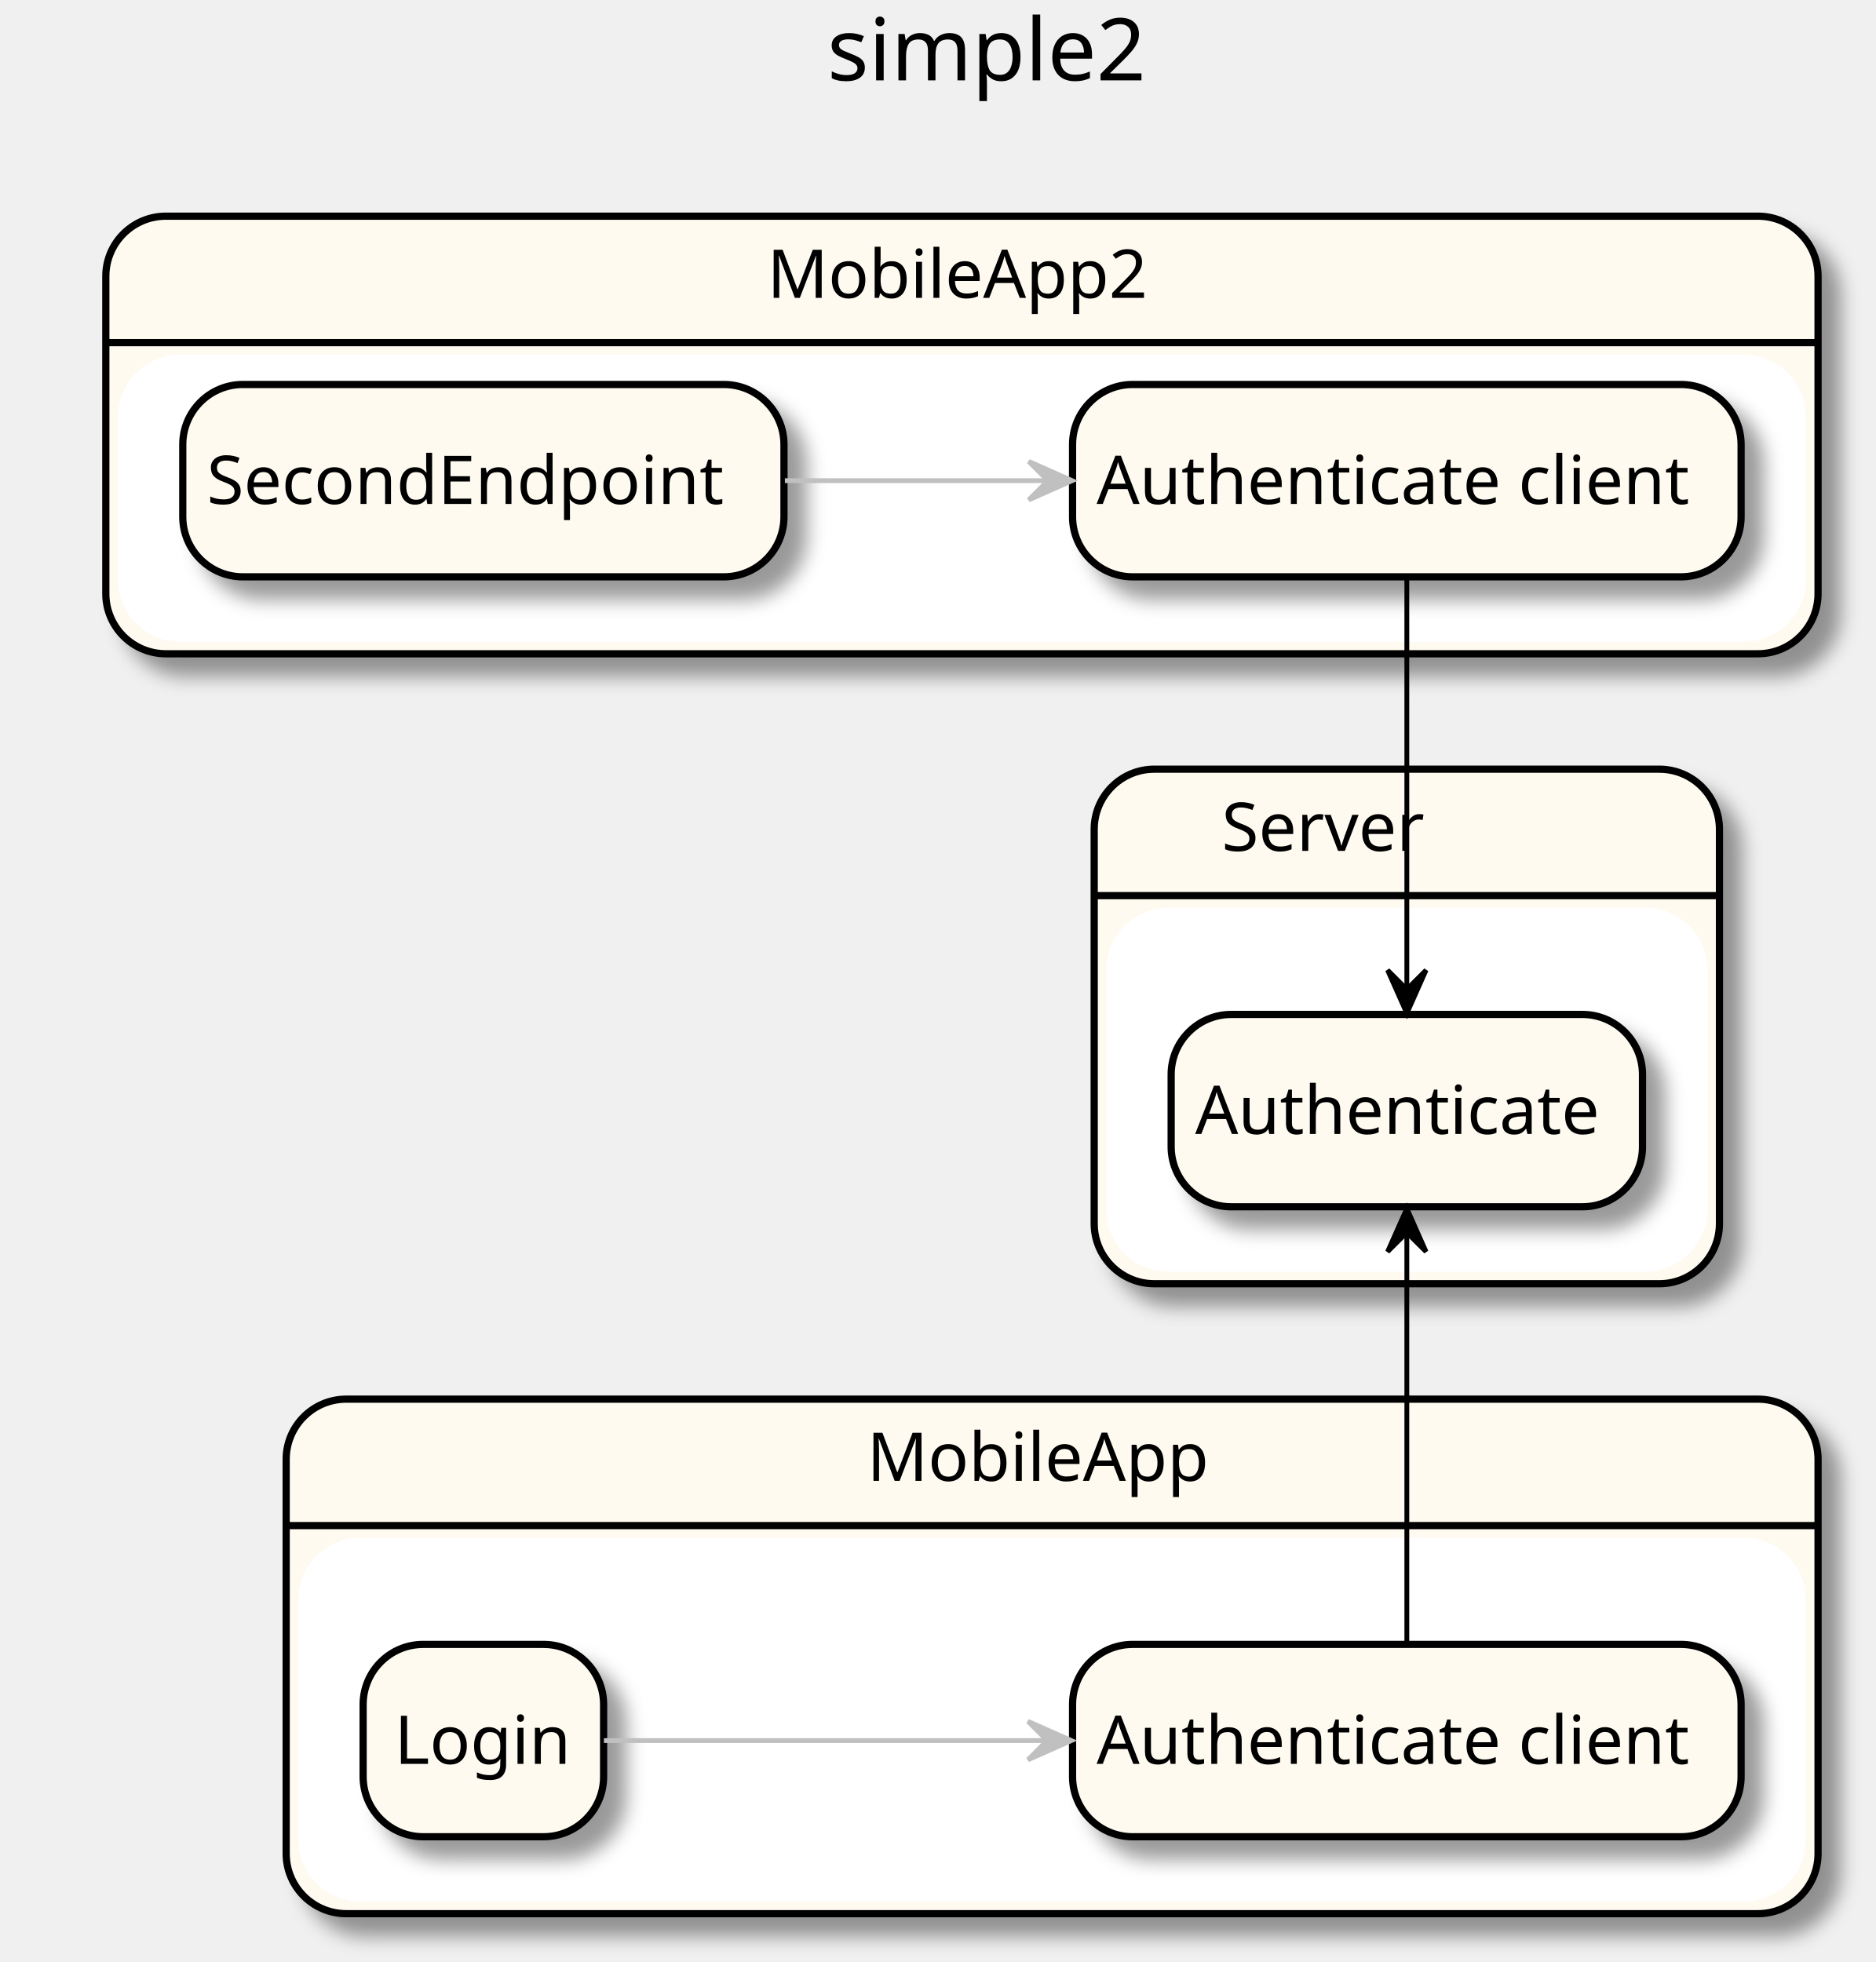
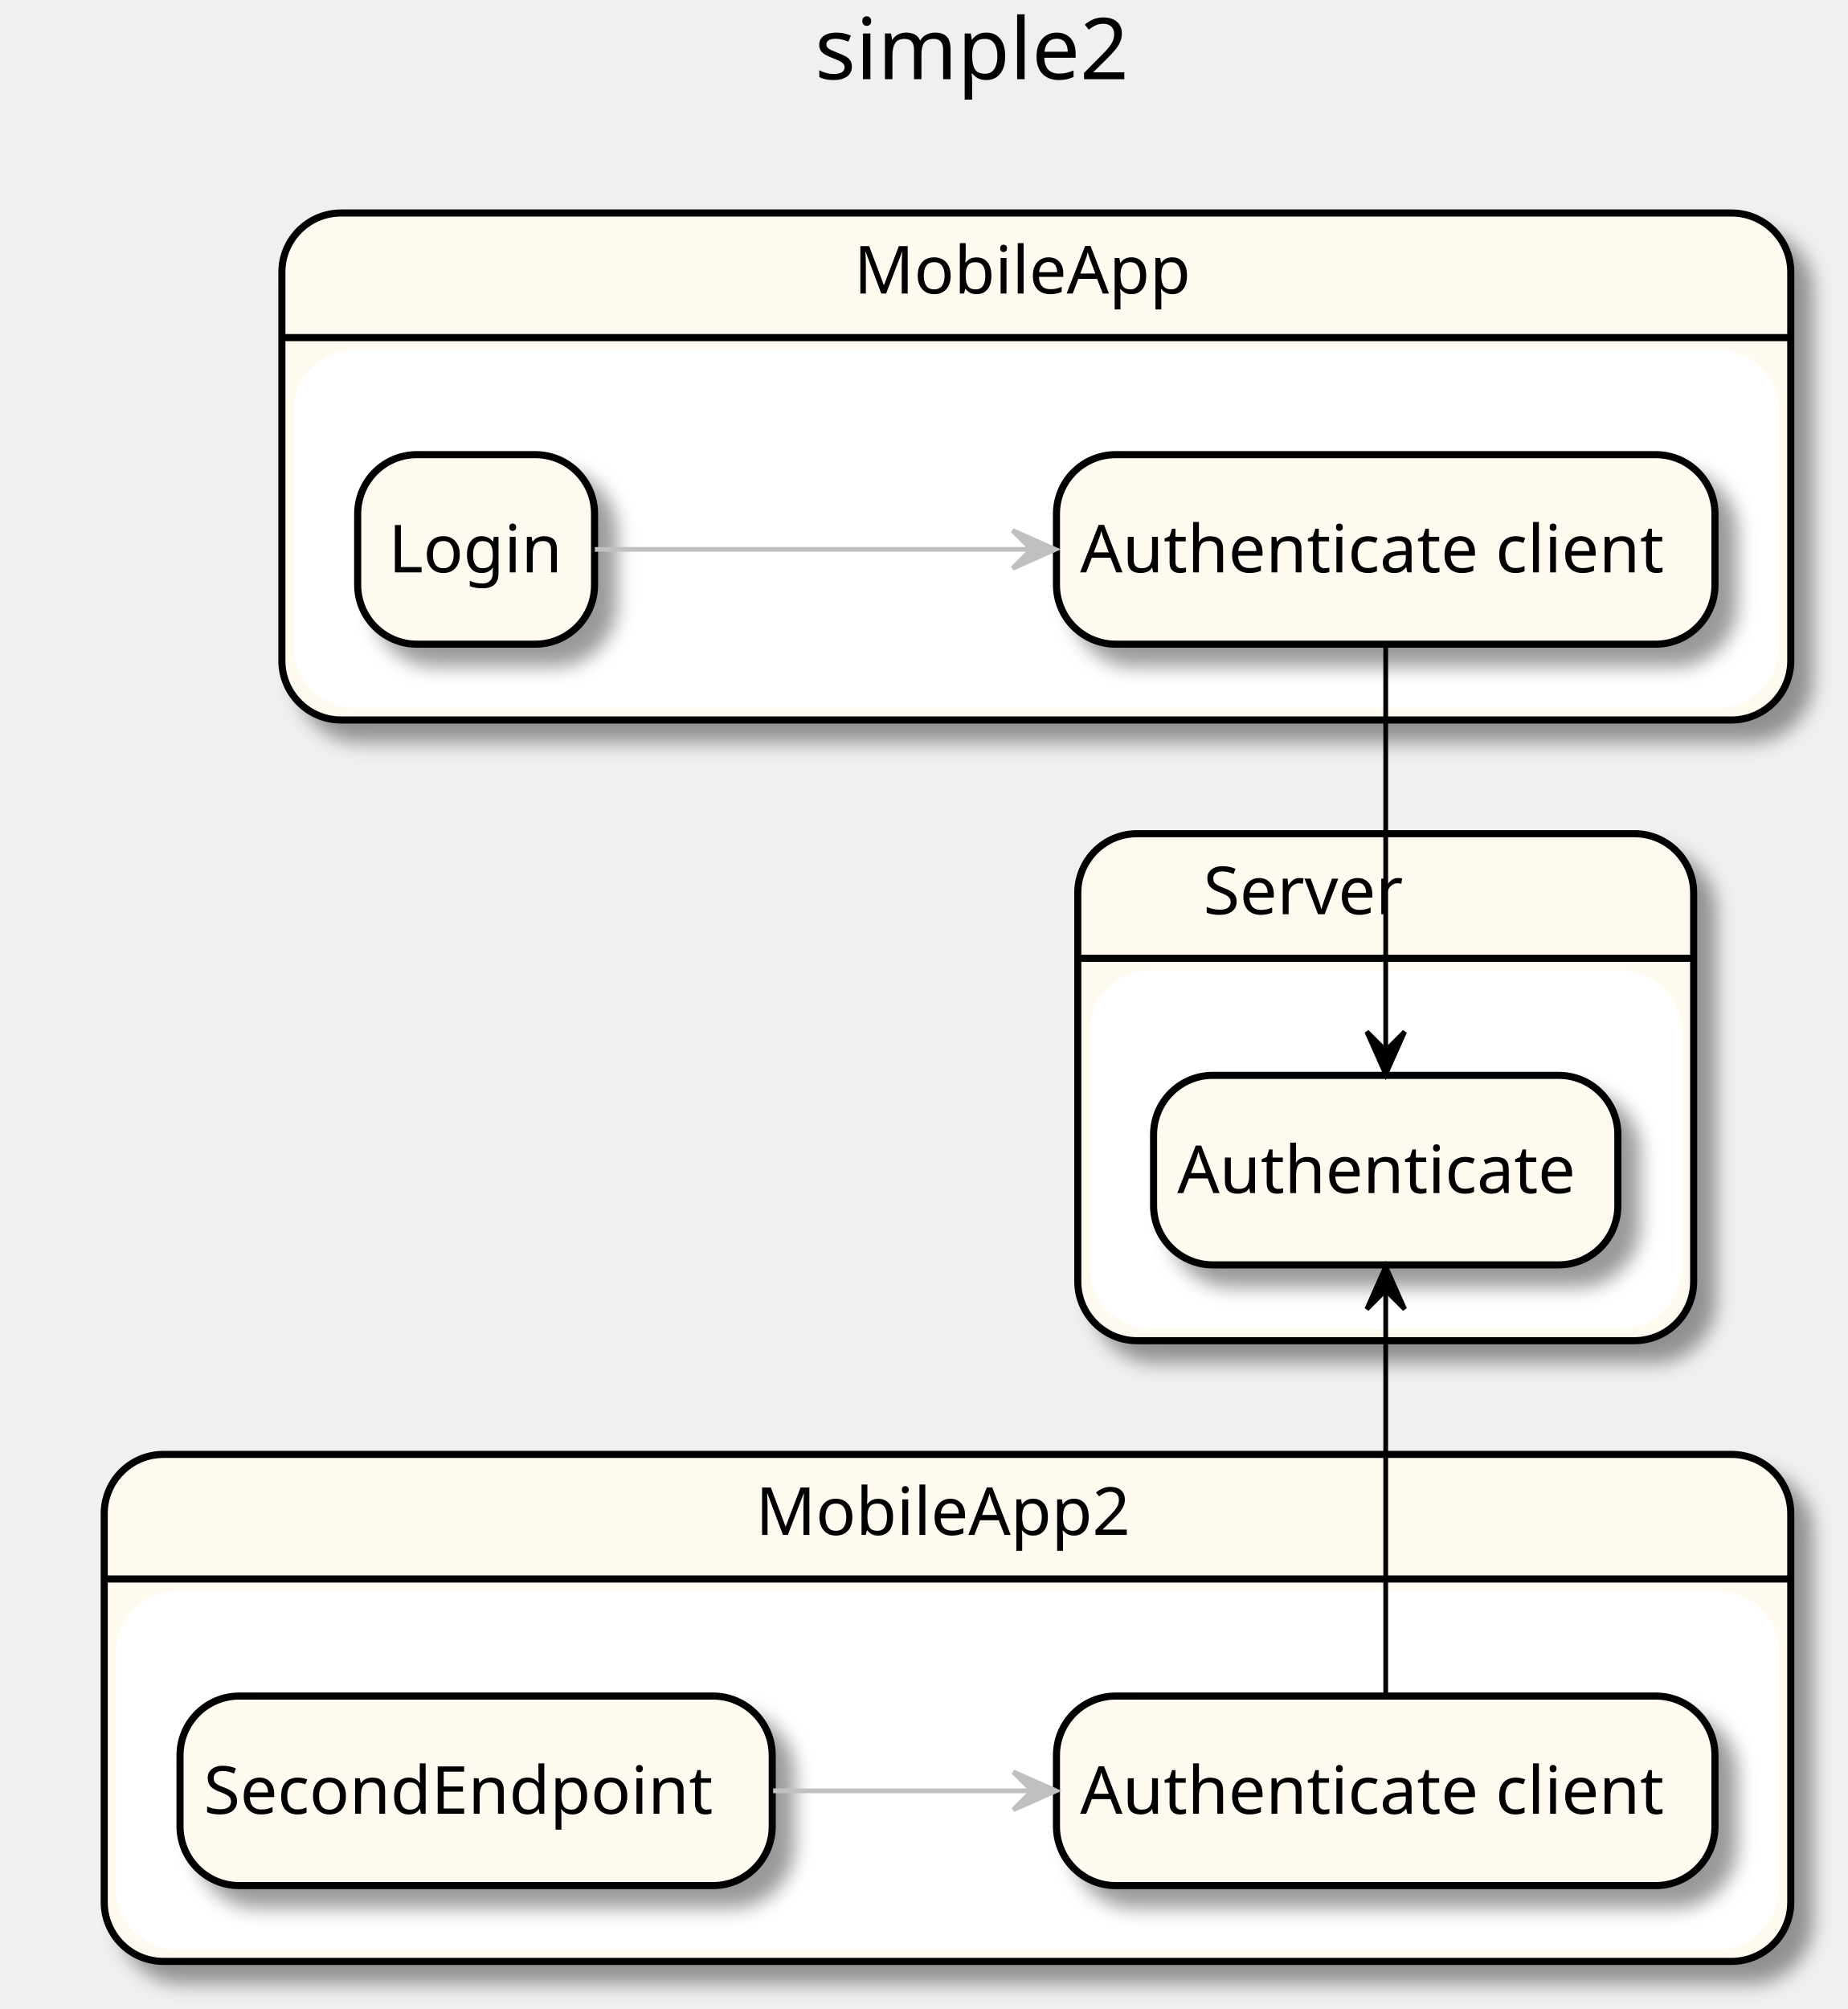
- <svg xmlns="http://www.w3.org/2000/svg" contentScriptType="application/ecmascript" contentStyleType="text/css" height="408px" preserveAspectRatio="none" style="width:390px;height:408px;" version="1.1" viewBox="0 0 390 408" width="390px" zoomAndPan="magnify">
+ <svg xmlns="http://www.w3.org/2000/svg" contentScriptType="application/ecmascript" contentStyleType="text/css" height="424px" preserveAspectRatio="none" style="width:390px;height:424px;" version="1.1" viewBox="0 0 390 424" width="390px" zoomAndPan="magnify">
  <defs>
-     <filter height="300%" id="f18d69vztk3n5y" width="300%" x="-1" y="-1">
+     <filter height="300%" id="f1lo7dgv9qstuu" width="300%" x="-1" y="-1">
      <feGaussianBlur result="blurOut" stdDeviation="2.0" />
      <feColorMatrix in="blurOut" result="blurOut2" type="matrix" values="0 0 0 0 0 0 0 0 0 0 0 0 0 0 0 0 0 0 .4 0" />
      <feOffset dx="4.0" dy="4.0" in="blurOut2" result="blurOut3" />
      <feBlend in="SourceGraphic" in2="blurOut3" mode="normal" />
    </filter>
  </defs>
  <g>
    <text fill="#000000" font-family="sans-serif" font-size="18" lengthAdjust="spacingAndGlyphs" textLength="68" x="172" y="16.708">simple2</text>
-     <rect fill="#FFFAF0" filter="url(#f18d69vztk3n5y)" height="107" rx="12.5" ry="12.5" style="stroke: #000000; stroke-width: 1.5;" width="318.5" x="59.5" y="290.953" />
-     <rect fill="#FFFFFF" height="74.703" rx="12.5" ry="12.5" style="stroke: #FFFFFF; stroke-width: 1.0;" width="312.5" x="62.5" y="320.25" />
-     <line style="stroke: #000000; stroke-width: 1.5;" x1="59.5" x2="378" y1="317.25" y2="317.25" />
-     <text fill="#000000" font-family="sans-serif" font-size="14" lengthAdjust="spacingAndGlyphs" textLength="72" x="180.25" y="307.948">MobileApp</text>
-     <rect fill="#FFFAF0" filter="url(#f18d69vztk3n5y)" height="91" rx="12.5" ry="12.5" style="stroke: #000000; stroke-width: 1.5;" width="356" x="22" y="44.953" />
-     <rect fill="#FFFFFF" height="58.703" rx="12.5" ry="12.5" style="stroke: #FFFFFF; stroke-width: 1.0;" width="350" x="25" y="74.25" />
-     <line style="stroke: #000000; stroke-width: 1.5;" x1="22" x2="378" y1="71.25" y2="71.25" />
-     <text fill="#000000" font-family="sans-serif" font-size="14" lengthAdjust="spacingAndGlyphs" textLength="81" x="159.5" y="61.948">MobileApp2</text>
-     <rect fill="#FFFAF0" filter="url(#f18d69vztk3n5y)" height="107" rx="12.5" ry="12.5" style="stroke: #000000; stroke-width: 1.5;" width="130" x="227.5" y="159.953" />
-     <rect fill="#FFFFFF" height="74.703" rx="12.5" ry="12.5" style="stroke: #FFFFFF; stroke-width: 1.0;" width="124" x="230.5" y="189.25" />
-     <line style="stroke: #000000; stroke-width: 1.5;" x1="227.5" x2="357.5" y1="186.25" y2="186.25" />
-     <text fill="#000000" font-family="sans-serif" font-size="14" lengthAdjust="spacingAndGlyphs" textLength="44" x="254" y="176.948">Server</text>
-     <rect fill="#FFFAF0" filter="url(#f18d69vztk3n5y)" height="40" rx="12.5" ry="12.5" style="stroke: #000000; stroke-width: 1.5;" width="139" x="223" y="341.953" />
-     <text fill="#000000" font-family="sans-serif" font-size="14" lengthAdjust="spacingAndGlyphs" textLength="129" x="228" y="366.8">Authenticate client</text>
-     <rect fill="#FFFAF0" filter="url(#f18d69vztk3n5y)" height="40" rx="12.5" ry="12.5" style="stroke: #000000; stroke-width: 1.5;" width="50" x="75.5" y="341.953" />
-     <text fill="#000000" font-family="sans-serif" font-size="14" lengthAdjust="spacingAndGlyphs" textLength="37" x="82" y="366.8">Login</text>
-     <rect fill="#FFFAF0" filter="url(#f18d69vztk3n5y)" height="40" rx="12.5" ry="12.5" style="stroke: #000000; stroke-width: 1.5;" width="139" x="223" y="79.953" />
-     <text fill="#000000" font-family="sans-serif" font-size="14" lengthAdjust="spacingAndGlyphs" textLength="129" x="228" y="104.8">Authenticate client</text>
-     <rect fill="#FFFAF0" filter="url(#f18d69vztk3n5y)" height="40" rx="12.5" ry="12.5" style="stroke: #000000; stroke-width: 1.5;" width="125" x="38" y="79.953" />
-     <text fill="#000000" font-family="sans-serif" font-size="14" lengthAdjust="spacingAndGlyphs" textLength="115" x="43" y="104.8">SecondEndpoint</text>
-     <rect fill="#FFFAF0" filter="url(#f18d69vztk3n5y)" height="40" rx="12.5" ry="12.5" style="stroke: #000000; stroke-width: 1.5;" width="98" x="243.5" y="210.953" />
-     <text fill="#000000" font-family="sans-serif" font-size="14" lengthAdjust="spacingAndGlyphs" textLength="88" x="248.5" y="235.8">Authenticate</text>
-     <path d="M125.564,361.953 C148.691,361.953 184.851,361.953 217.519,361.953 " fill="none" id="_1-&gt;_0" style="stroke: #C0C0C0; stroke-width: 1.0;" />
-     <polygon fill="#C0C0C0" points="222.729,361.953,213.729,357.953,217.729,361.953,213.729,365.953,222.729,361.953" style="stroke: #C0C0C0; stroke-width: 1.0;" />
-     <path d="M292.5,341.74 C292.5,313.358 292.5,284.975 292.5,256.592 " fill="none" id="_0-&gt;_4" style="stroke: #000000; stroke-width: 1.0;" />
-     <polygon fill="#000000" points="292.5,251.293,288.5,260.293,292.5,256.293,296.5,260.293,292.5,251.293" style="stroke: #000000; stroke-width: 1.0;" />
-     <path d="M163.188,99.953 C180.619,99.953 199.765,99.953 217.826,99.953 " fill="none" id="_3-&gt;_2" style="stroke: #C0C0C0; stroke-width: 1.0;" />
-     <polygon fill="#C0C0C0" points="222.889,99.953,213.889,95.953,217.889,99.953,213.889,103.953,222.889,99.953" style="stroke: #C0C0C0; stroke-width: 1.0;" />
-     <path d="M292.5,120.293 C292.5,148.675 292.5,177.058 292.5,205.44 " fill="none" id="_2-&gt;_4" style="stroke: #000000; stroke-width: 1.0;" />
-     <polygon fill="#000000" points="292.5,210.74,296.5,201.74,292.5,205.74,288.5,201.74,292.5,210.74" style="stroke: #000000; stroke-width: 1.0;" />
+     <rect fill="#FFFAF0" filter="url(#f1lo7dgv9qstuu)" height="107" rx="12.5" ry="12.5" style="stroke: #000000; stroke-width: 1.5;" width="318.5" x="59.5" y="44.953" />
+     <rect fill="#FFFFFF" height="74.703" rx="12.5" ry="12.5" style="stroke: #FFFFFF; stroke-width: 1.0;" width="312.5" x="62.5" y="74.25" />
+     <line style="stroke: #000000; stroke-width: 1.5;" x1="59.5" x2="378" y1="71.25" y2="71.25" />
+     <text fill="#000000" font-family="sans-serif" font-size="14" lengthAdjust="spacingAndGlyphs" textLength="72" x="180.25" y="61.948">MobileApp</text>
+     <rect fill="#FFFAF0" filter="url(#f1lo7dgv9qstuu)" height="107" rx="12.5" ry="12.5" style="stroke: #000000; stroke-width: 1.5;" width="356" x="22" y="306.953" />
+     <rect fill="#FFFFFF" height="74.703" rx="12.5" ry="12.5" style="stroke: #FFFFFF; stroke-width: 1.0;" width="350" x="25" y="336.25" />
+     <line style="stroke: #000000; stroke-width: 1.5;" x1="22" x2="378" y1="333.25" y2="333.25" />
+     <text fill="#000000" font-family="sans-serif" font-size="14" lengthAdjust="spacingAndGlyphs" textLength="81" x="159.5" y="323.948">MobileApp2</text>
+     <rect fill="#FFFAF0" filter="url(#f1lo7dgv9qstuu)" height="107" rx="12.5" ry="12.5" style="stroke: #000000; stroke-width: 1.5;" width="130" x="227.5" y="175.953" />
+     <rect fill="#FFFFFF" height="74.703" rx="12.5" ry="12.5" style="stroke: #FFFFFF; stroke-width: 1.0;" width="124" x="230.5" y="205.25" />
+     <line style="stroke: #000000; stroke-width: 1.5;" x1="227.5" x2="357.5" y1="202.25" y2="202.25" />
+     <text fill="#000000" font-family="sans-serif" font-size="14" lengthAdjust="spacingAndGlyphs" textLength="44" x="254" y="192.948">Server</text>
+     <rect fill="#FFFAF0" filter="url(#f1lo7dgv9qstuu)" height="40" rx="12.5" ry="12.5" style="stroke: #000000; stroke-width: 1.5;" width="139" x="223" y="95.953" />
+     <text fill="#000000" font-family="sans-serif" font-size="14" lengthAdjust="spacingAndGlyphs" textLength="129" x="228" y="120.8">Authenticate client</text>
+     <rect fill="#FFFAF0" filter="url(#f1lo7dgv9qstuu)" height="40" rx="12.5" ry="12.5" style="stroke: #000000; stroke-width: 1.5;" width="50" x="75.5" y="95.953" />
+     <text fill="#000000" font-family="sans-serif" font-size="14" lengthAdjust="spacingAndGlyphs" textLength="37" x="82" y="120.8">Login</text>
+     <rect fill="#FFFAF0" filter="url(#f1lo7dgv9qstuu)" height="40" rx="12.5" ry="12.5" style="stroke: #000000; stroke-width: 1.5;" width="139" x="223" y="357.953" />
+     <text fill="#000000" font-family="sans-serif" font-size="14" lengthAdjust="spacingAndGlyphs" textLength="129" x="228" y="382.8">Authenticate client</text>
+     <rect fill="#FFFAF0" filter="url(#f1lo7dgv9qstuu)" height="40" rx="12.5" ry="12.5" style="stroke: #000000; stroke-width: 1.5;" width="125" x="38" y="357.953" />
+     <text fill="#000000" font-family="sans-serif" font-size="14" lengthAdjust="spacingAndGlyphs" textLength="115" x="43" y="382.8">SecondEndpoint</text>
+     <rect fill="#FFFAF0" filter="url(#f1lo7dgv9qstuu)" height="40" rx="12.5" ry="12.5" style="stroke: #000000; stroke-width: 1.5;" width="98" x="243.5" y="226.953" />
+     <text fill="#000000" font-family="sans-serif" font-size="14" lengthAdjust="spacingAndGlyphs" textLength="88" x="248.5" y="251.8">Authenticate</text>
+     <path d="M163.188,377.953 C180.619,377.953 199.765,377.953 217.826,377.953 " fill="none" id="_3-&gt;_2" style="stroke: #C0C0C0; stroke-width: 1.0;" />
+     <polygon fill="#C0C0C0" points="222.889,377.953,213.889,373.953,217.889,377.953,213.889,381.953,222.889,377.953" style="stroke: #C0C0C0; stroke-width: 1.0;" />
+     <path d="M292.5,357.74 C292.5,329.358 292.5,300.975 292.5,272.592 " fill="none" id="_2-&gt;_4" style="stroke: #000000; stroke-width: 1.0;" />
+     <polygon fill="#000000" points="292.5,267.293,288.5,276.293,292.5,272.293,296.5,276.293,292.5,267.293" style="stroke: #000000; stroke-width: 1.0;" />
+     <path d="M125.564,115.953 C148.691,115.953 184.851,115.953 217.519,115.953 " fill="none" id="_1-&gt;_0" style="stroke: #C0C0C0; stroke-width: 1.0;" />
+     <polygon fill="#C0C0C0" points="222.729,115.953,213.729,111.953,217.729,115.953,213.729,119.953,222.729,115.953" style="stroke: #C0C0C0; stroke-width: 1.0;" />
+     <path d="M292.5,136.293 C292.5,164.675 292.5,193.058 292.5,221.44 " fill="none" id="_0-&gt;_4" style="stroke: #000000; stroke-width: 1.0;" />
+     <polygon fill="#000000" points="292.5,226.74,296.5,217.74,292.5,221.74,288.5,217.74,292.5,226.74" style="stroke: #000000; stroke-width: 1.0;" />
  </g>
</svg>
